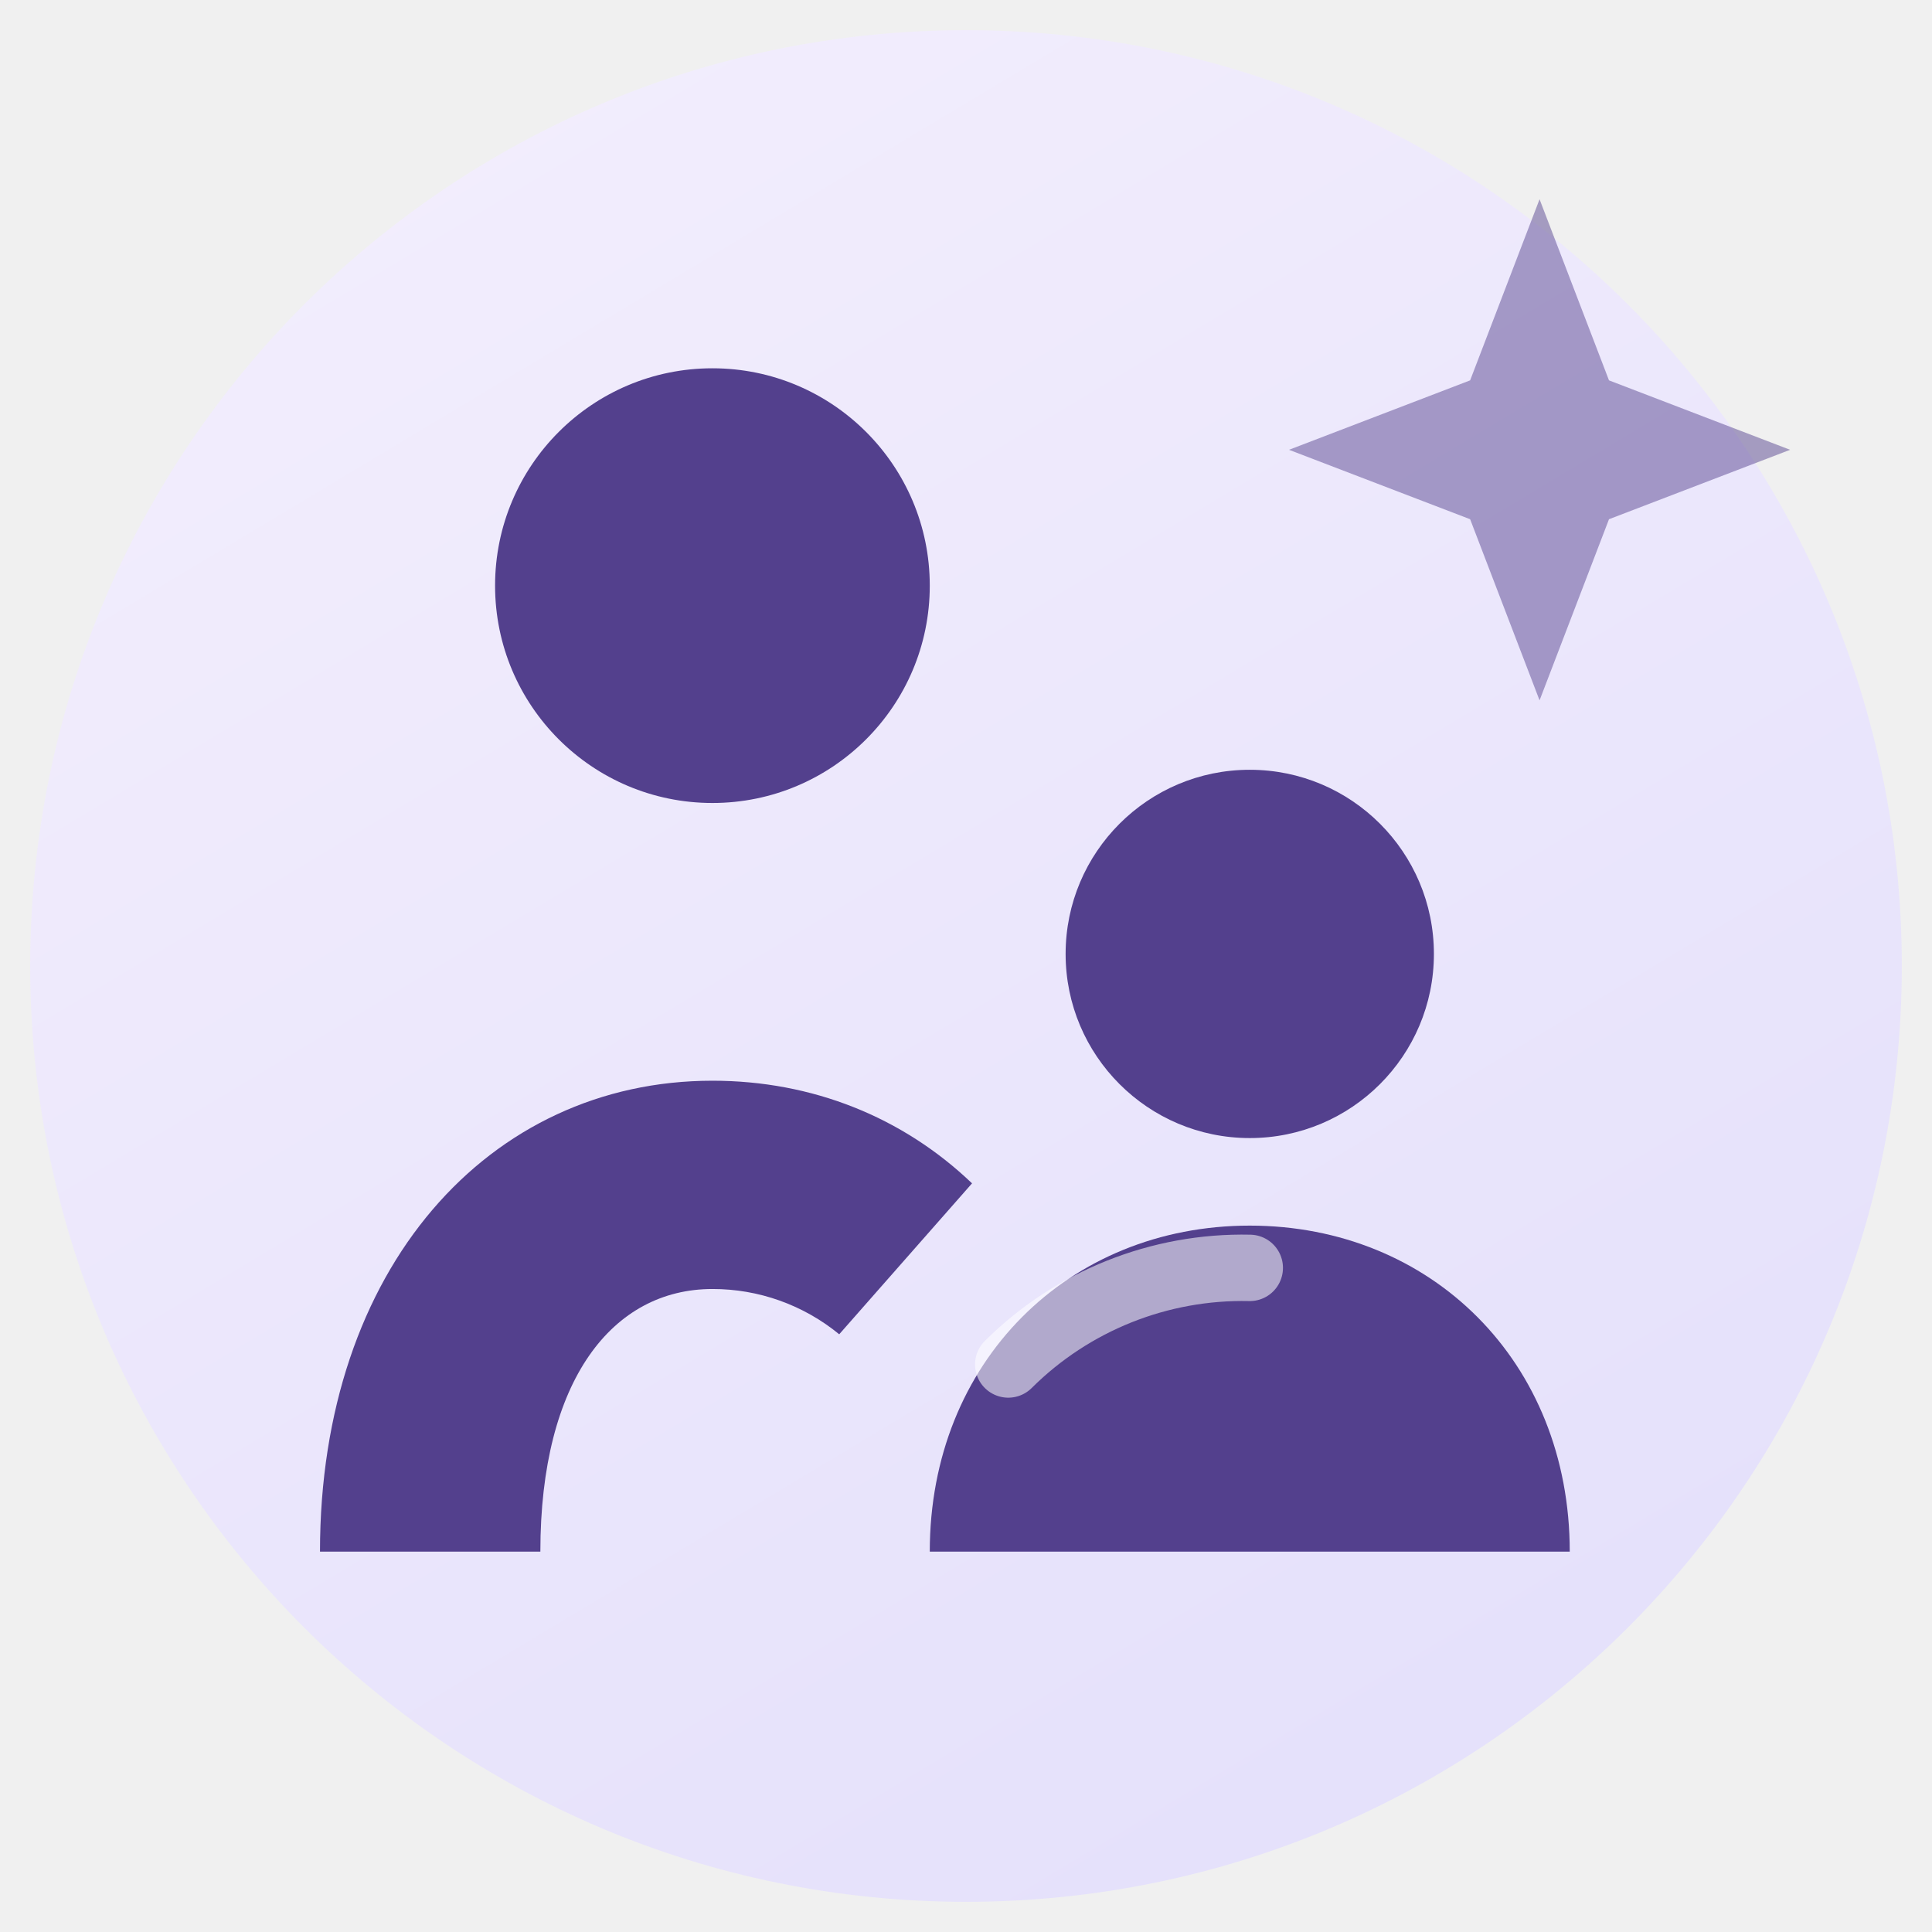
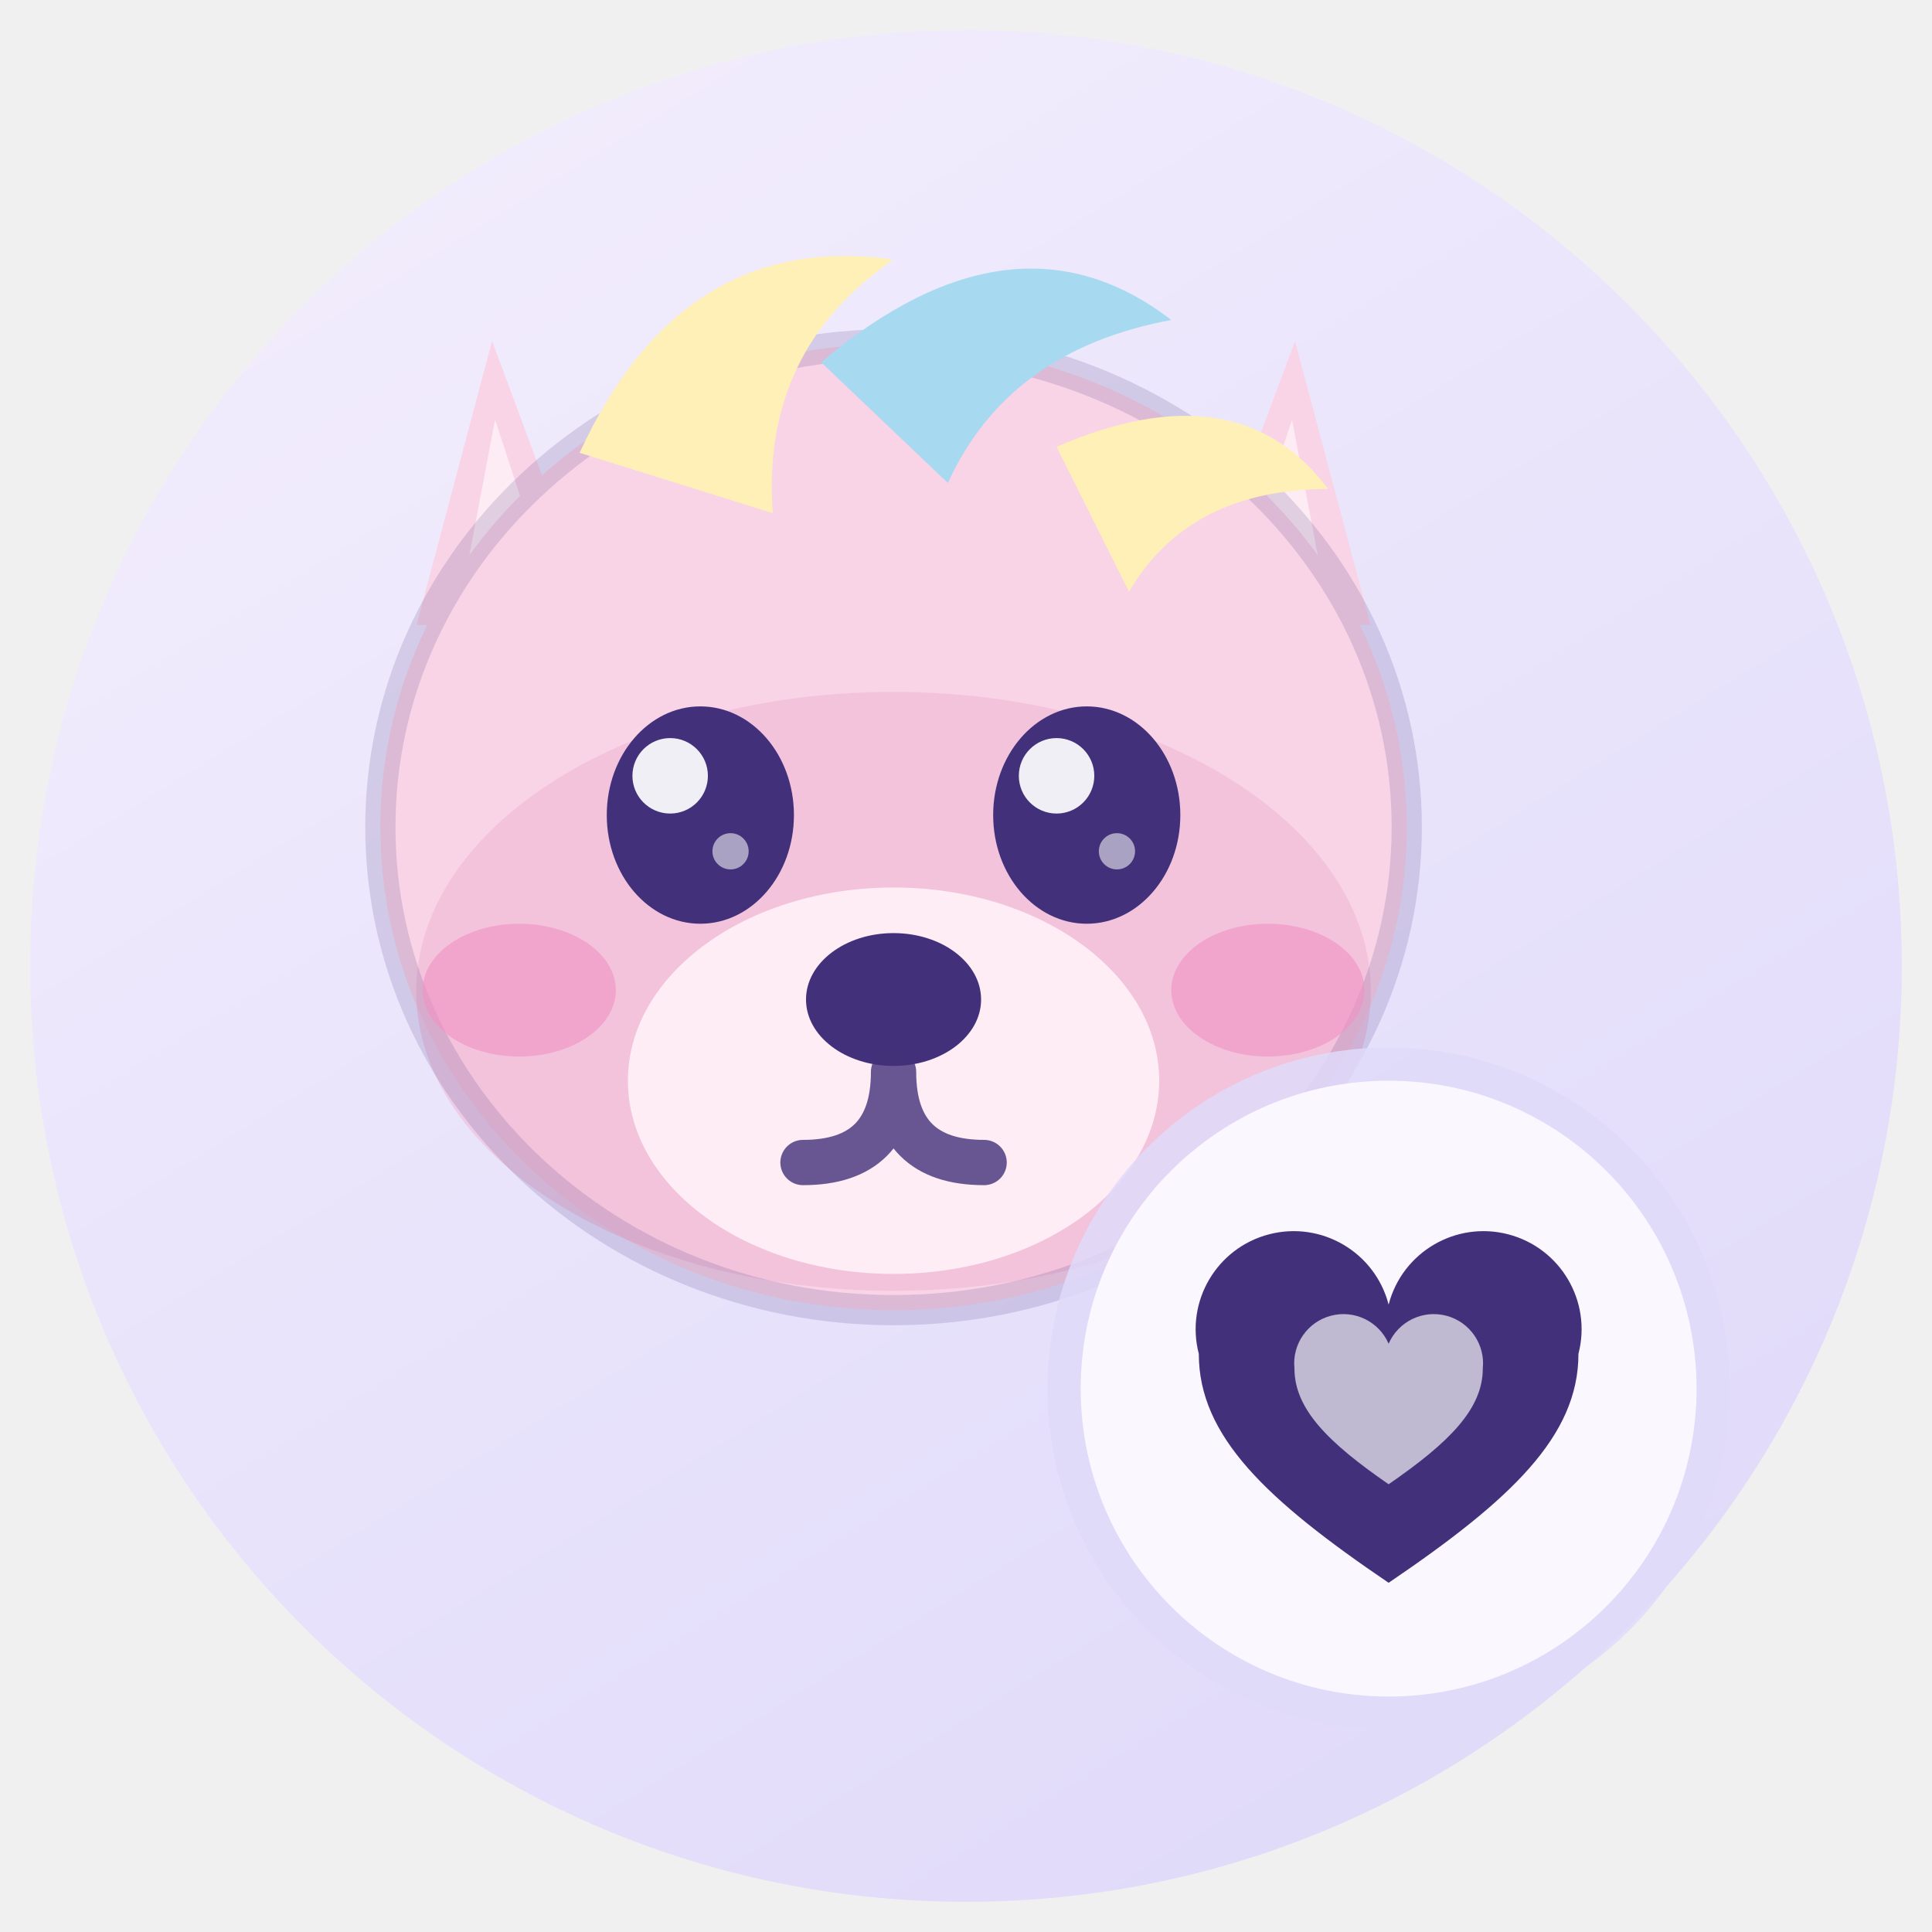
- <svg xmlns="http://www.w3.org/2000/svg" viewBox="0 0 64 64" width="64" height="64" role="img" aria-label="nurse (unicorn)">
+ <svg xmlns="http://www.w3.org/2000/svg" viewBox="0 0 64 64" width="64" height="64" role="img" aria-label="pastel pony — nurse">
  <defs>
-     <linearGradient id="d-unicorn-nurse" x1="0" y1="0" x2="0.6" y2="1">
+     <linearGradient id="d-unicorn-nurse" x1="0" y1="0" x2="0.62" y2="1">
      <stop offset="0" stop-color="#F4EFFD" />
-       <stop offset="1" stop-color="#E5E1FB" />
+       <stop offset="1" stop-color="#E1DBFA" />
    </linearGradient>
  </defs>
  <circle cx="32" cy="32" r="31" fill="url(#d-unicorn-nurse)" />
-   <path d="M51 6.6l2.3 6 6 2.3-6 2.3-2.3 6-2.3-6-6-2.3 6-2.3Z" fill="#53408D" fill-opacity=".48" />
-   <circle cx="23.6" cy="19.4" r="7.2" fill="#53408D" />
-   <path d="M10.6 51.4c0-9.4 5.6-15.6 13-15.6 3.3 0 6.3 1.2 8.6 3.4l-4.4 5a6.6 6.6 0 0 0-4.2-1.5c-3.3 0-5.7 3-5.7 8.7Z" fill="#53408D" />
-   <circle cx="41.4" cy="31.6" r="6.1" fill="#53408D" />
-   <path d="M30.8 51.4c0-6.3 4.6-10.8 10.6-10.8s10.6 4.5 10.6 10.8Z" fill="#53408D" />
-   <path d="M33.4 45.2a11 11 0 0 1 8-3.2" stroke="#fff" stroke-opacity=".55" stroke-width="2.2" fill="none" stroke-linecap="round" />
+   <path d="M13.8 20.7 L16.3 11.3 L19.8 20.7 Z" fill="#F9D3E6" />
+   <path d="M15.3 19.7 L16.4 13.9 L18.3 19.7 Z" fill="#FFF1F7" fill-opacity=".85" />
+   <path d="M39.4 20.7 L42.9 11.3 L45.4 20.7 Z" fill="#F9D3E6" />
+   <path d="M40.9 19.7 L42.8 13.9 L43.9 19.7 Z" fill="#FFF1F7" fill-opacity=".85" />
+   <ellipse cx="29.6" cy="27.4" rx="17" ry="16" fill="#F9D3E6" />
+   <ellipse cx="29.6" cy="32.84" rx="15.81" ry="9.92" fill="#EEB4D2" fill-opacity=".5" />
+   <ellipse cx="29.6" cy="27.4" rx="17" ry="16" fill="none" stroke="#42317A" stroke-opacity=".16" stroke-width="1" />
+   <path d="M19.2 15 q3.4 -7.4 10.4 -6.4 q-4.4 3 -4 8.4Z" fill="#FFF0B8" />
+   <path d="M27.2 12 q6.4 -5.4 11.6 -1.4 q-5.4 1 -7.4 5.4Z" fill="#A7D9F0" />
+   <path d="M35 14.8 q6 -2.6 9 1.4 q-4.6 0 -6.6 3.4Z" fill="#FFF0B8" />
+   <ellipse cx="29.6" cy="35.8" rx="8.8" ry="6.4" fill="#FFF1F7" fill-opacity=".92" />
+   <ellipse cx="29.6" cy="33.11" rx="2.9" ry="2.2" fill="#42317A" />
+   <path d="M29.6 35.51 q0 3 -3 3M29.6 35.51 q0 3 3 3" fill="none" stroke="#42317A" stroke-width="1.5" stroke-linecap="round" stroke-linejoin="round" stroke-opacity=".8" />
+   <ellipse cx="23.2" cy="27" rx="3.1" ry="3.6" fill="#42317A" />
+   <circle cx="22.2" cy="25.7" r="1.25" fill="#fff" fill-opacity=".92" />
+   <circle cx="24.2" cy="28.2" r="0.6" fill="#fff" fill-opacity=".55" />
+   <ellipse cx="36" cy="27" rx="3.1" ry="3.6" fill="#42317A" />
+   <circle cx="35" cy="25.7" r="1.25" fill="#fff" fill-opacity=".92" />
+   <circle cx="37" cy="28.2" r="0.6" fill="#fff" fill-opacity=".55" />
+   <ellipse cx="17.2" cy="32.8" rx="3.2" ry="2.2" fill="#F093C4" fill-opacity=".62" />
+   <ellipse cx="42" cy="32.8" rx="3.2" ry="2.2" fill="#F093C4" fill-opacity=".62" />
+   <circle cx="46" cy="46" r="11.3" fill="#E1DBFA" fill-opacity=".85" />
+   <circle cx="46" cy="46" r="10.2" fill="#FAF7FF" />
+   <g transform="translate(38.32 38.32) scale(0.48)">
+     <path d="M16 29.4C7.6 23.7 2.9 19.3 2.9 13.6A6.7 6.7 0 0 1 16 10.2a6.7 6.7 0 0 1 13.1 3.4c0 5.7-4.7 10.1-13.1 15.8Z" fill="#42317A" />
+     <path d="M16 22.6c-4.2-2.9-6.5-5.2-6.5-8a3.4 3.4 0 0 1 6.5-1.7 3.4 3.4 0 0 1 6.5 1.7c0 2.8-2.3 5.1-6.5 8Z" fill="#fff" fill-opacity=".66" />
+   </g>
</svg>
